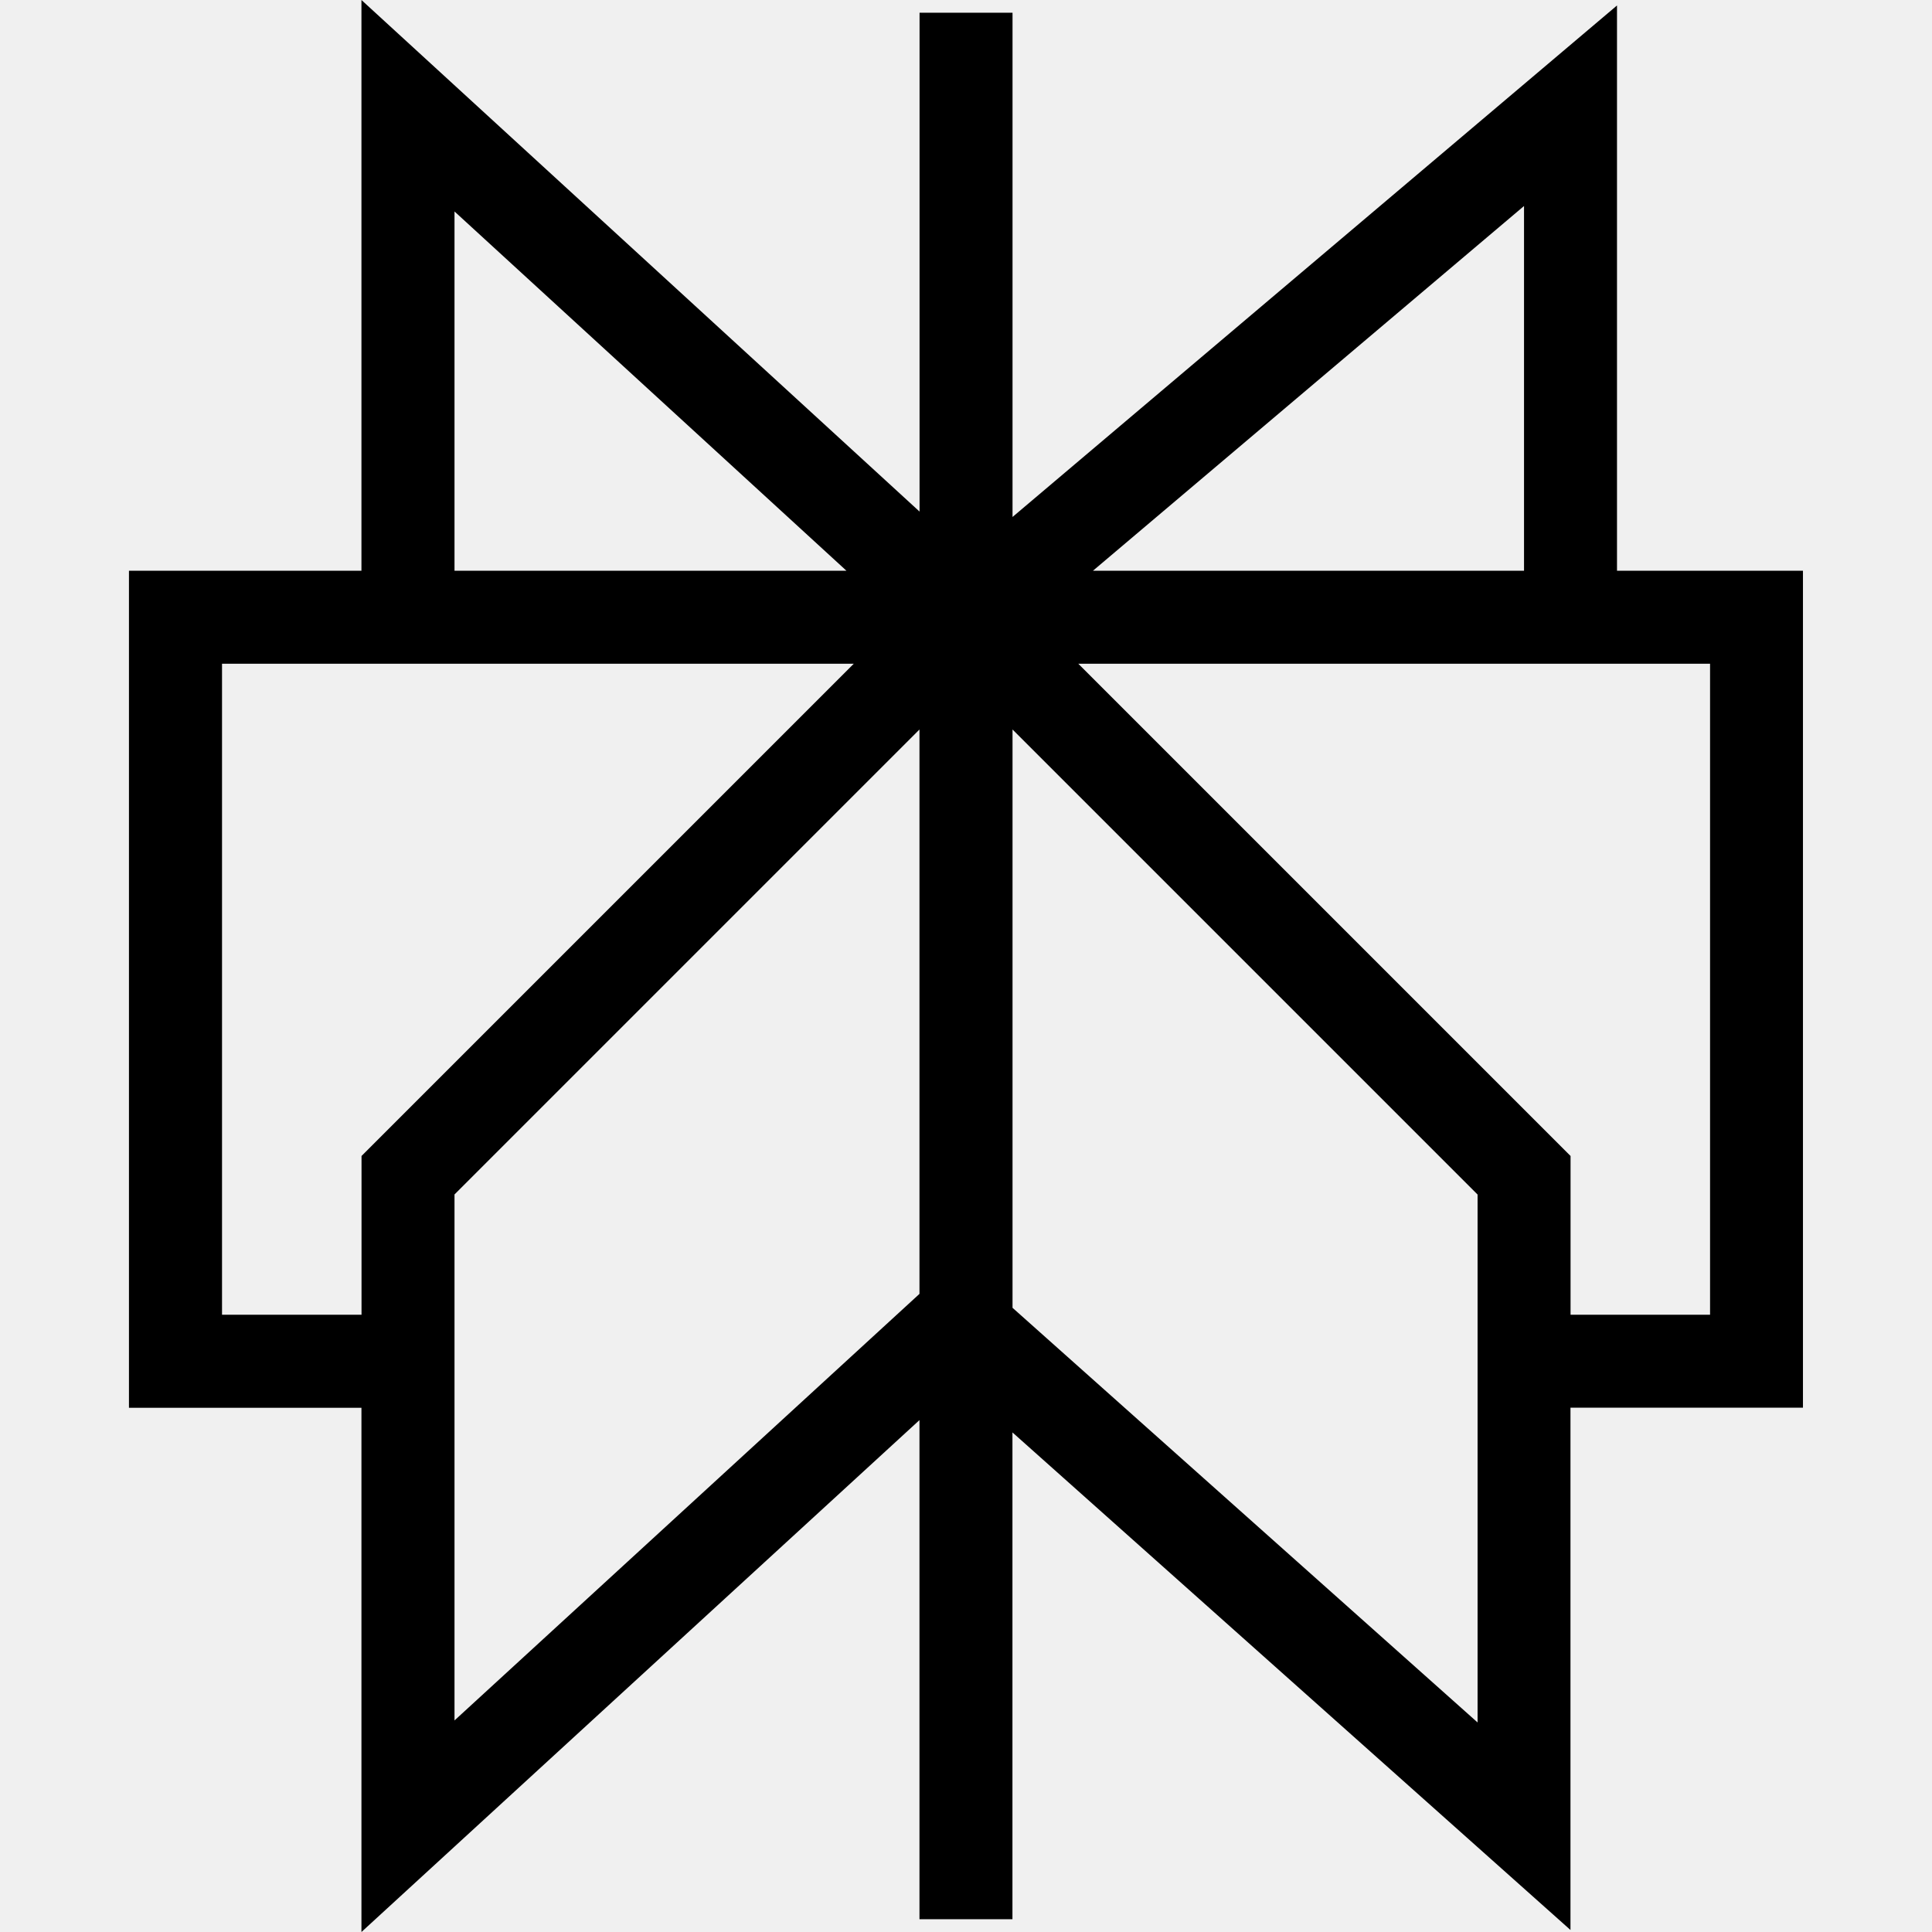
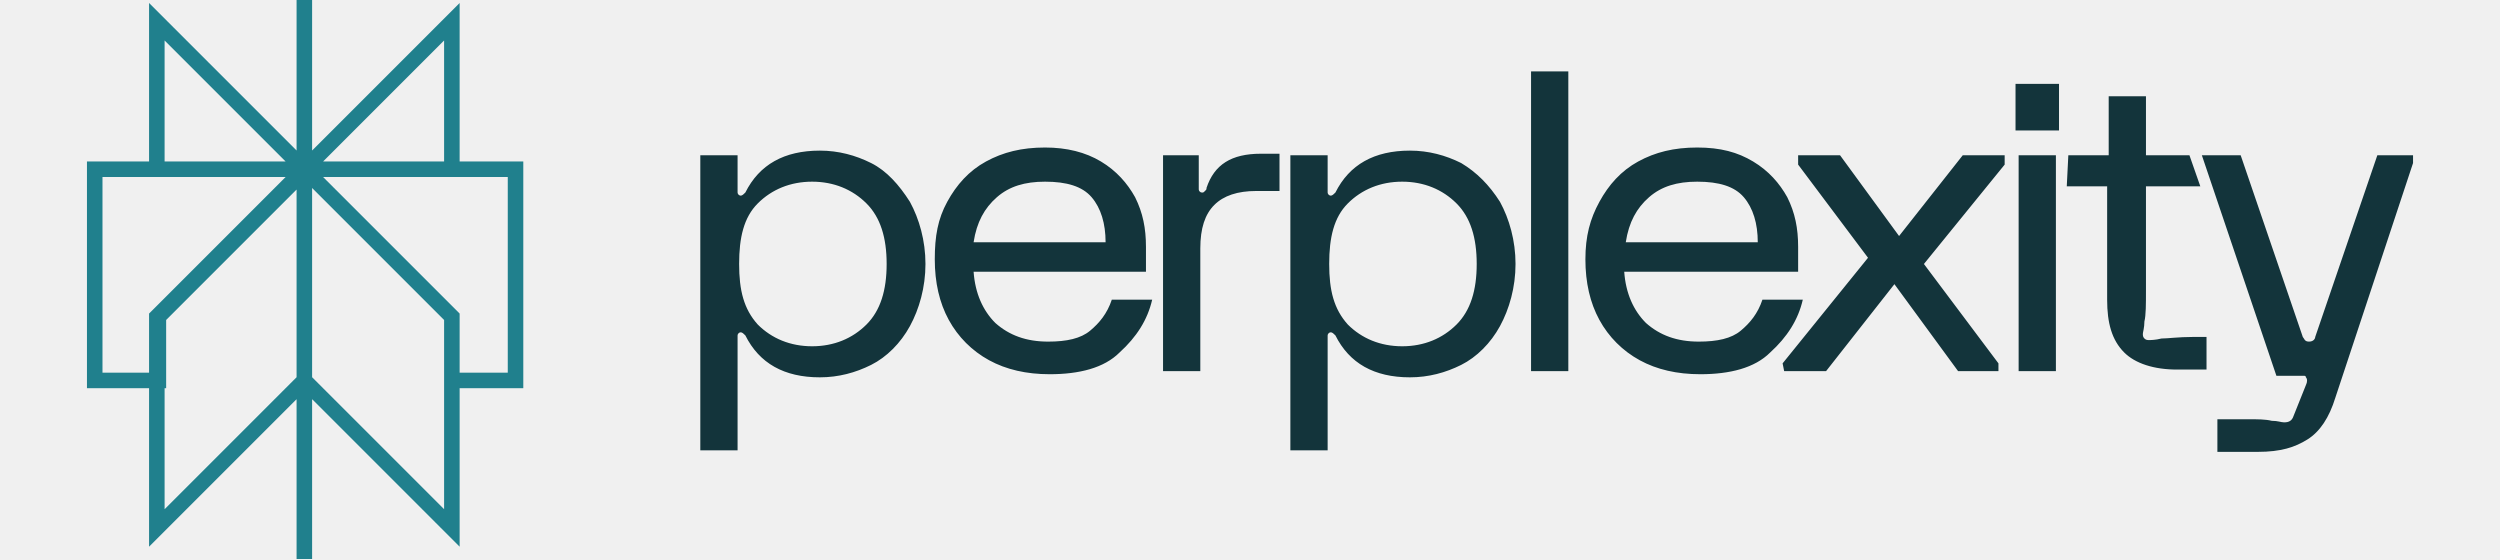
- <svg xmlns="http://www.w3.org/2000/svg" role="img" viewBox="0 0 24 24">
-   <path d="M22.398 7.09h-2.311V.068l-7.509 6.354V.158h-1.155v6.197L4.49 0v7.09H1.602v10.398h2.888V24l6.932-6.359v6.2h1.155v-6.047l6.932 6.181v-6.488h2.888V7.09zm-3.466-4.531v4.531h-5.355l5.355-4.531zm-13.286.068 4.869 4.463H5.646V2.626zM2.758 16.332V8.245h7.848l-6.115 6.115v1.972H2.758zm2.888 5.04v-3.885h0v-2.649l5.776-5.776v7.011l-5.776 5.299zm12.709.025-5.777-5.151V9.062l5.777 5.777v6.559zm2.888-5.065h-1.733v-1.972L13.395 8.245h7.848v8.087z" />
+ <svg xmlns="http://www.w3.org/2000/svg" version="1.1" id="Layer_1" x="0px" y="0px" viewBox="0 0 161 36" style="enable-background:new 0 0 161 36;" xml:space="preserve">
+   <style type="text/css">
+ 	.st0{fill:#FFFFFF;}
+ 	.st1{fill:none;stroke:#20808D;stroke-miterlimit:10;}
+ 	.st2{fill:#13343B;}
+ </style>
+ 	C161,33.5,158.4,36,155.3,36z"/&gt;
+ <path class="st1" d="M29.1,1.4l-9.5,9.5h9.5V1.4V4V1.4z M19.6,10.9l-9.5-9.5v9.5H19.6z M19.6,0v36 M29.1,20.4l-9.5-9.5v13.6l9.5,9.5  V20.4z M10.1,20.4l9.5-9.5v13.6L10.1,34V20.4z M6.1,10.9v13.6h4.1v-4.1l9.5-9.5H6.1z M19.6,10.9l9.5,9.5v4.1h4.1V10.9H19.6z" />
+   <path class="st2" d="M61,13c0.6-1.1,1.4-2,2.5-2.6c1.1-0.6,2.3-0.9,3.8-0.9c1.4,0,2.6,0.3,3.6,0.9c1,0.6,1.7,1.4,2.2,2.3  c0.5,1,0.7,2,0.7,3.2v1.6H62.7c0.1,1.4,0.6,2.5,1.4,3.3c0.9,0.8,2,1.2,3.4,1.2c1.2,0,2.1-0.2,2.7-0.7c0.6-0.5,1.1-1.1,1.4-2h2.6  c-0.3,1.3-1,2.4-2.1,3.4c-1,1-2.6,1.4-4.5,1.4c-1.5,0-2.8-0.3-3.9-0.9c-1.1-0.6-2-1.5-2.6-2.6c-0.6-1.1-0.9-2.4-0.9-3.9  S60.4,14.1,61,13L61,13L61,13z M71.2,15.6c0-1.2-0.3-2.2-0.9-2.9c-0.6-0.7-1.6-1-3-1c-1.3,0-2.3,0.3-3.1,1c-0.8,0.7-1.3,1.6-1.5,2.9  H71.2z M77.2,10v2.2c0,0.1,0.1,0.2,0.2,0.2c0.1,0,0.1,0,0.2-0.1s0.1-0.1,0.1-0.2c0.5-1.5,1.6-2.2,3.5-2.2h1.2v2.4h-1.5  c-1.2,0-2.1,0.3-2.7,0.9s-0.9,1.5-0.9,2.8v7.9h-2.4V10L77.2,10L77.2,10z M96.6,21c-0.6,1.1-1.5,2-2.5,2.5s-2.1,0.8-3.3,0.8  c-2.3,0-3.9-0.9-4.8-2.7c-0.1-0.1-0.2-0.2-0.3-0.2s-0.2,0.1-0.2,0.2V29h-2.4V10h2.4v2.4c0,0.1,0.1,0.2,0.2,0.2s0.2-0.1,0.3-0.2  c0.9-1.8,2.5-2.7,4.8-2.7c1.2,0,2.3,0.3,3.3,0.8c1,0.6,1.8,1.4,2.5,2.5c0.6,1.1,1,2.5,1,4S97.2,19.9,96.6,21L96.6,21z M93.8,13.1  c-0.9-0.9-2.1-1.4-3.5-1.4s-2.6,0.5-3.5,1.4c-0.9,0.9-1.2,2.2-1.2,3.9s0.3,2.9,1.2,3.9c0.9,0.9,2.1,1.4,3.5,1.4s2.6-0.5,3.5-1.4  c0.9-0.9,1.3-2.2,1.3-3.9S94.7,14,93.8,13.1z M101,4.6v19.3h-2.4V4.6L101,4.6L101,4.6z M103,13c0.6-1.1,1.4-2,2.5-2.6  c1.1-0.6,2.3-0.9,3.8-0.9s2.6,0.3,3.6,0.9c1,0.6,1.7,1.4,2.2,2.3c0.5,1,0.7,2,0.7,3.2v1.6h-11.2c0.1,1.4,0.6,2.5,1.4,3.3  c0.9,0.8,2,1.2,3.4,1.2c1.2,0,2.1-0.2,2.7-0.7c0.6-0.5,1.1-1.1,1.4-2h2.6c-0.3,1.3-1,2.4-2.1,3.4c-1,1-2.6,1.4-4.5,1.4  c-1.5,0-2.8-0.3-3.9-0.9c-1.1-0.6-2-1.5-2.6-2.6c-0.6-1.1-0.9-2.4-0.9-3.9S102.4,14.1,103,13L103,13L103,13z M113.2,15.6  c0-1.2-0.3-2.2-0.9-2.9c-0.6-0.7-1.6-1-3-1c-1.3,0-2.3,0.3-3.1,1c-0.8,0.7-1.3,1.6-1.5,2.9C104.7,15.6,113.2,15.6,113.2,15.6z   M114.8,23.4l5.5-6.8l-4.5-6V10h2.7l3.8,5.2l4.1-5.2h2.7v0.6l-5.2,6.4l4.8,6.4v0.5h-2.6l-4.1-5.6l-4.4,5.6h-2.7L114.8,23.4  L114.8,23.4z M132.6,5.4v3h-2.8v-3H132.6z M132.4,23.9H130V10h2.4V23.9z M133.2,10h2.6V6.2h2.4V10h2.8l0.7,2h-3.5v6.7  c0,0.9,0,1.6-0.1,2c0,0.4-0.1,0.7-0.1,0.8c0,0.1,0,0.2,0.1,0.3c0.1,0.1,0.2,0.1,0.3,0.1c0.1,0,0.4,0,0.8-0.1c0.4,0,1.1-0.1,2-0.1  h0.9v2.1h-1.9c-1.5,0-2.7-0.4-3.4-1.1c-0.8-0.8-1.1-1.9-1.1-3.4V12h-2.6L133.2,10L133.2,10L133.2,10z M141.8,10h2.5l4,11.7  c0.1,0.1,0.1,0.3,0.4,0.3s0.4-0.2,0.4-0.3l4-11.7h2.3v0.5l-5,15.1c-0.4,1.3-1,2.2-1.8,2.7c-0.8,0.5-1.7,0.8-3.2,0.8h-2.6v-2.1h2  c0.6,0,1.1,0,1.5,0.1c0.4,0,0.6,0.1,0.8,0.1c0.3,0,0.5-0.1,0.6-0.4l0.8-2c0.1-0.2,0.1-0.4,0-0.5c0-0.1-0.1-0.1-0.1-0.1  c-0.1,0-0.1,0-0.2,0h-1.6L141.8,10L141.8,10L141.8,10z M58.6,21c-0.6,1.1-1.5,2-2.5,2.5s-2.1,0.8-3.3,0.8c-2.3,0-3.9-0.9-4.8-2.7  c-0.1-0.1-0.2-0.2-0.3-0.2s-0.2,0.1-0.2,0.2V29h-2.4V10h2.4v2.4c0,0.1,0.1,0.2,0.2,0.2s0.2-0.1,0.3-0.2c0.9-1.8,2.5-2.7,4.8-2.7  c1.2,0,2.3,0.3,3.3,0.8s1.8,1.4,2.5,2.5c0.6,1.1,1,2.5,1,4S59.2,19.9,58.6,21z M55.8,13.1c-0.9-0.9-2.1-1.4-3.5-1.4  s-2.6,0.5-3.5,1.4c-0.9,0.9-1.2,2.2-1.2,3.9s0.3,2.9,1.2,3.9c0.9,0.9,2.1,1.4,3.5,1.4s2.6-0.5,3.5-1.4c0.9-0.9,1.3-2.2,1.3-3.9  S56.7,14,55.8,13.1z" />
</svg>
